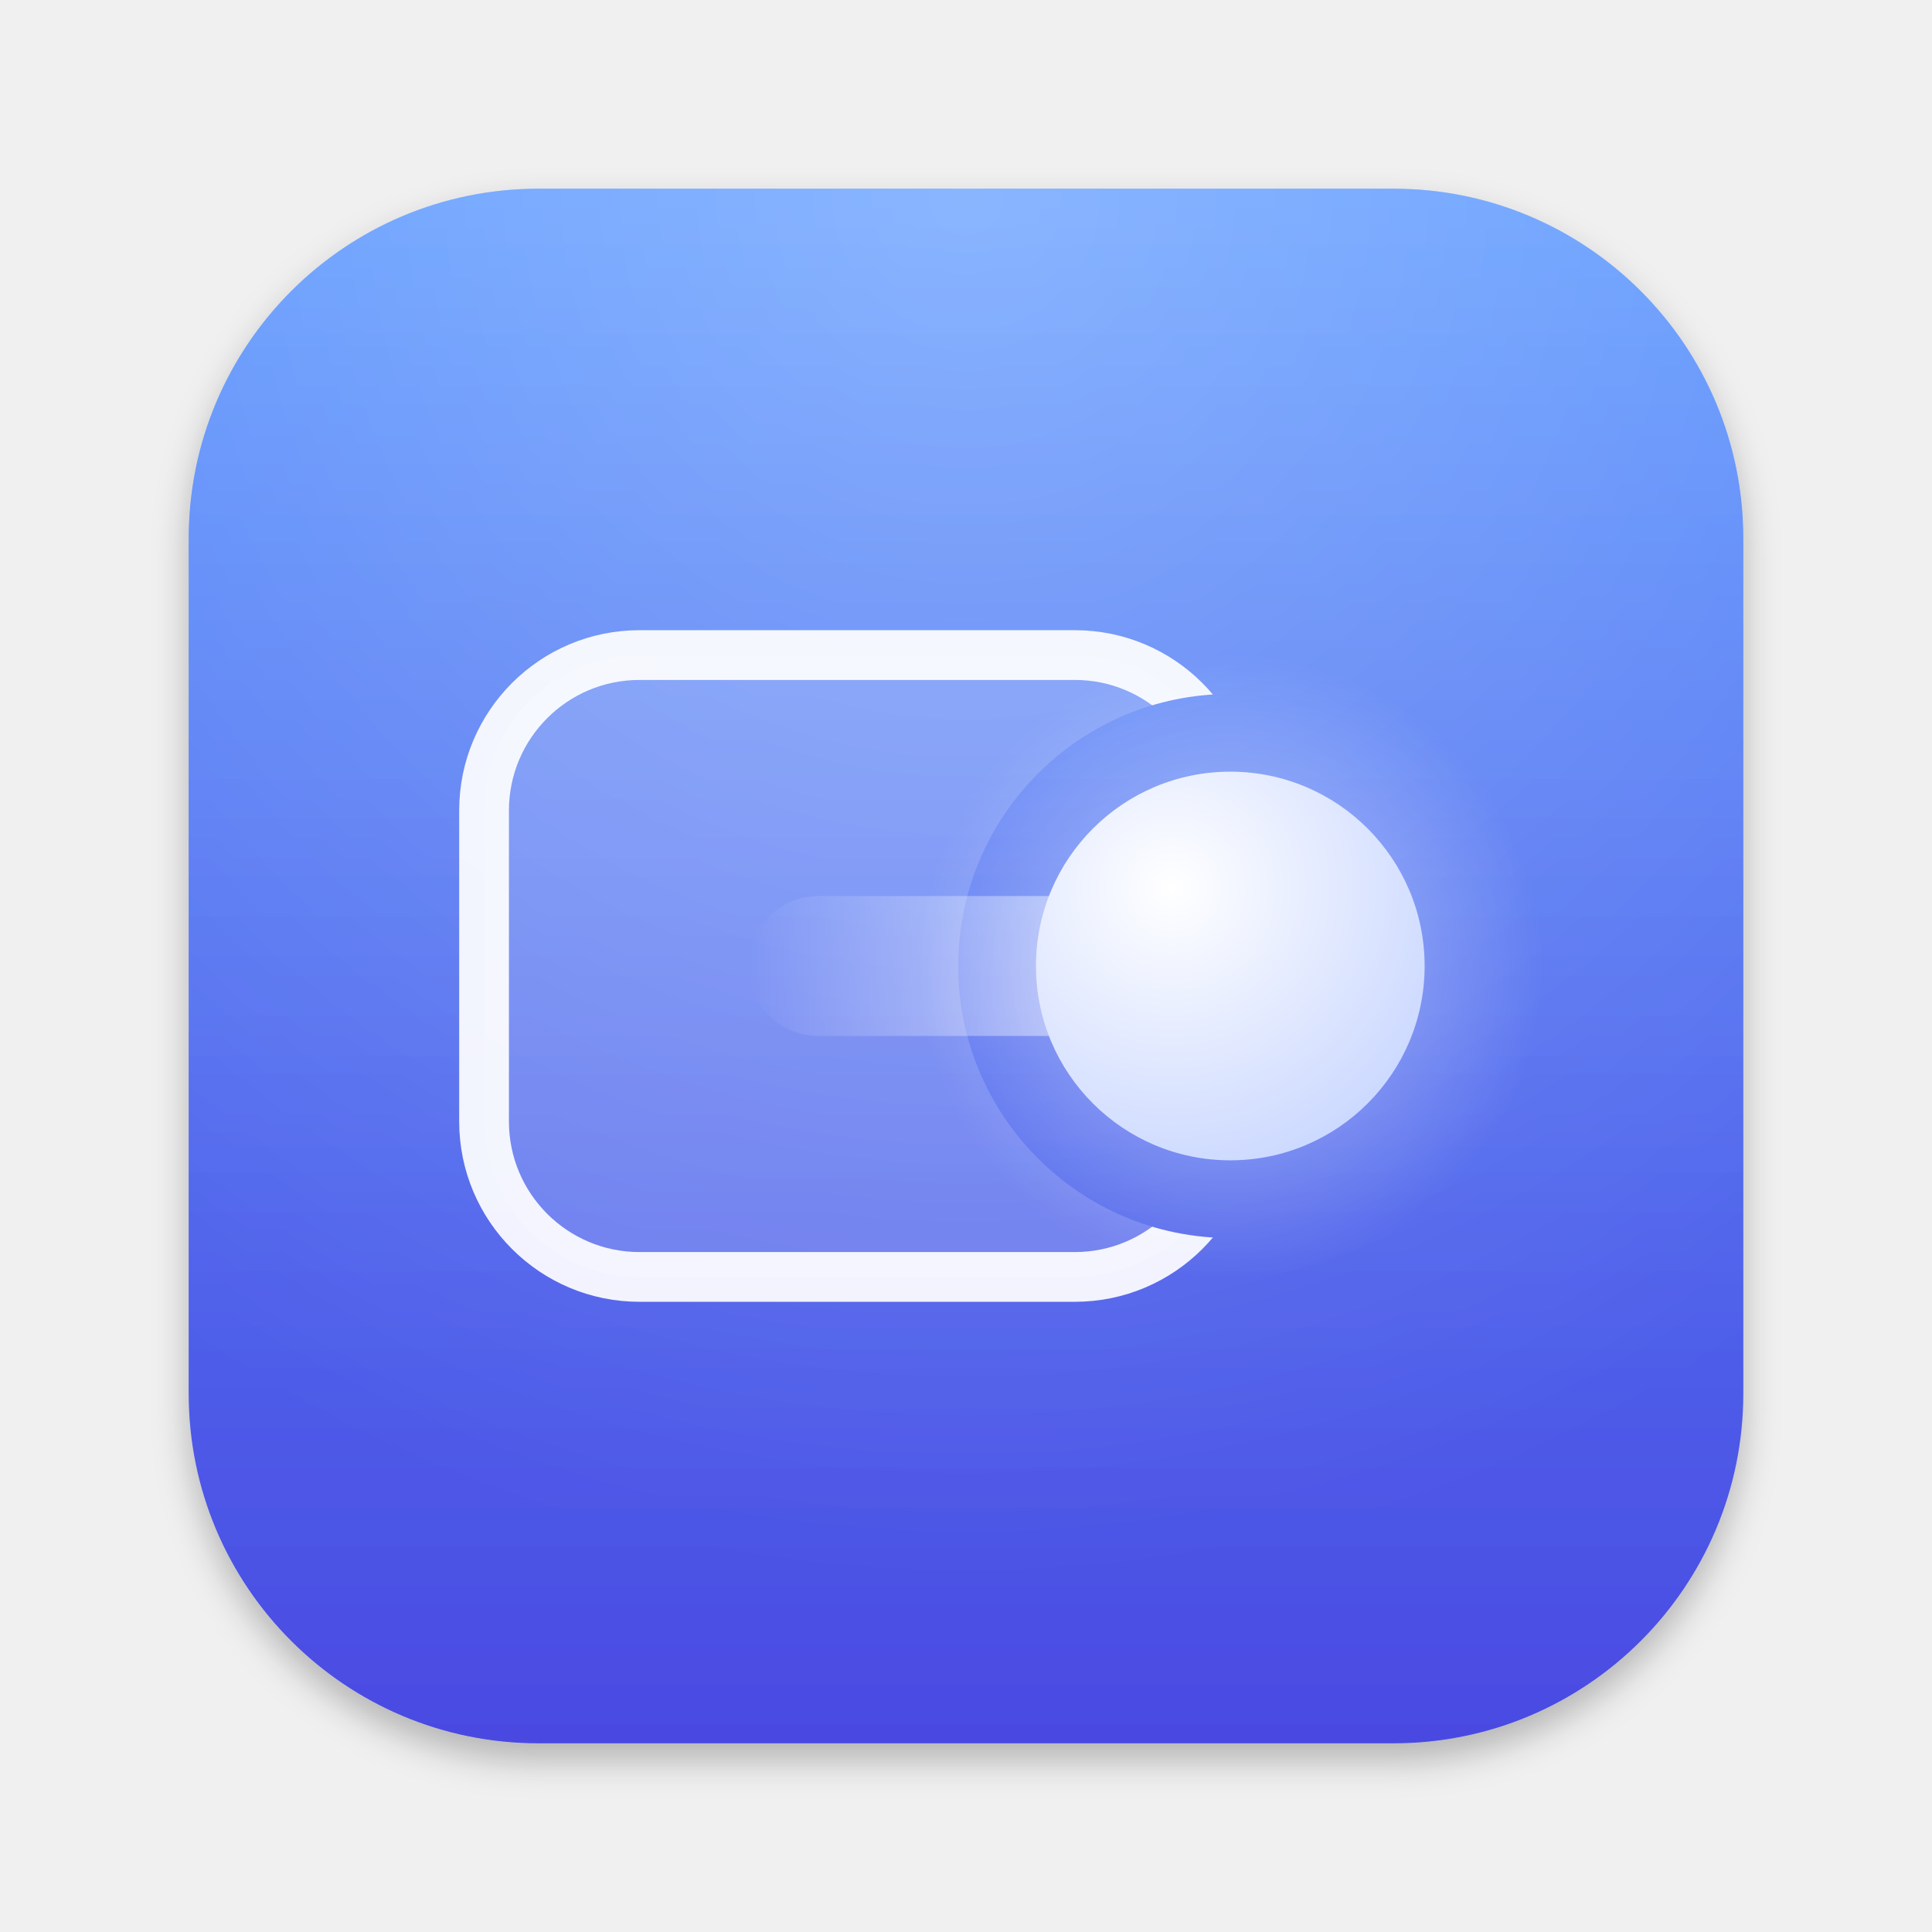
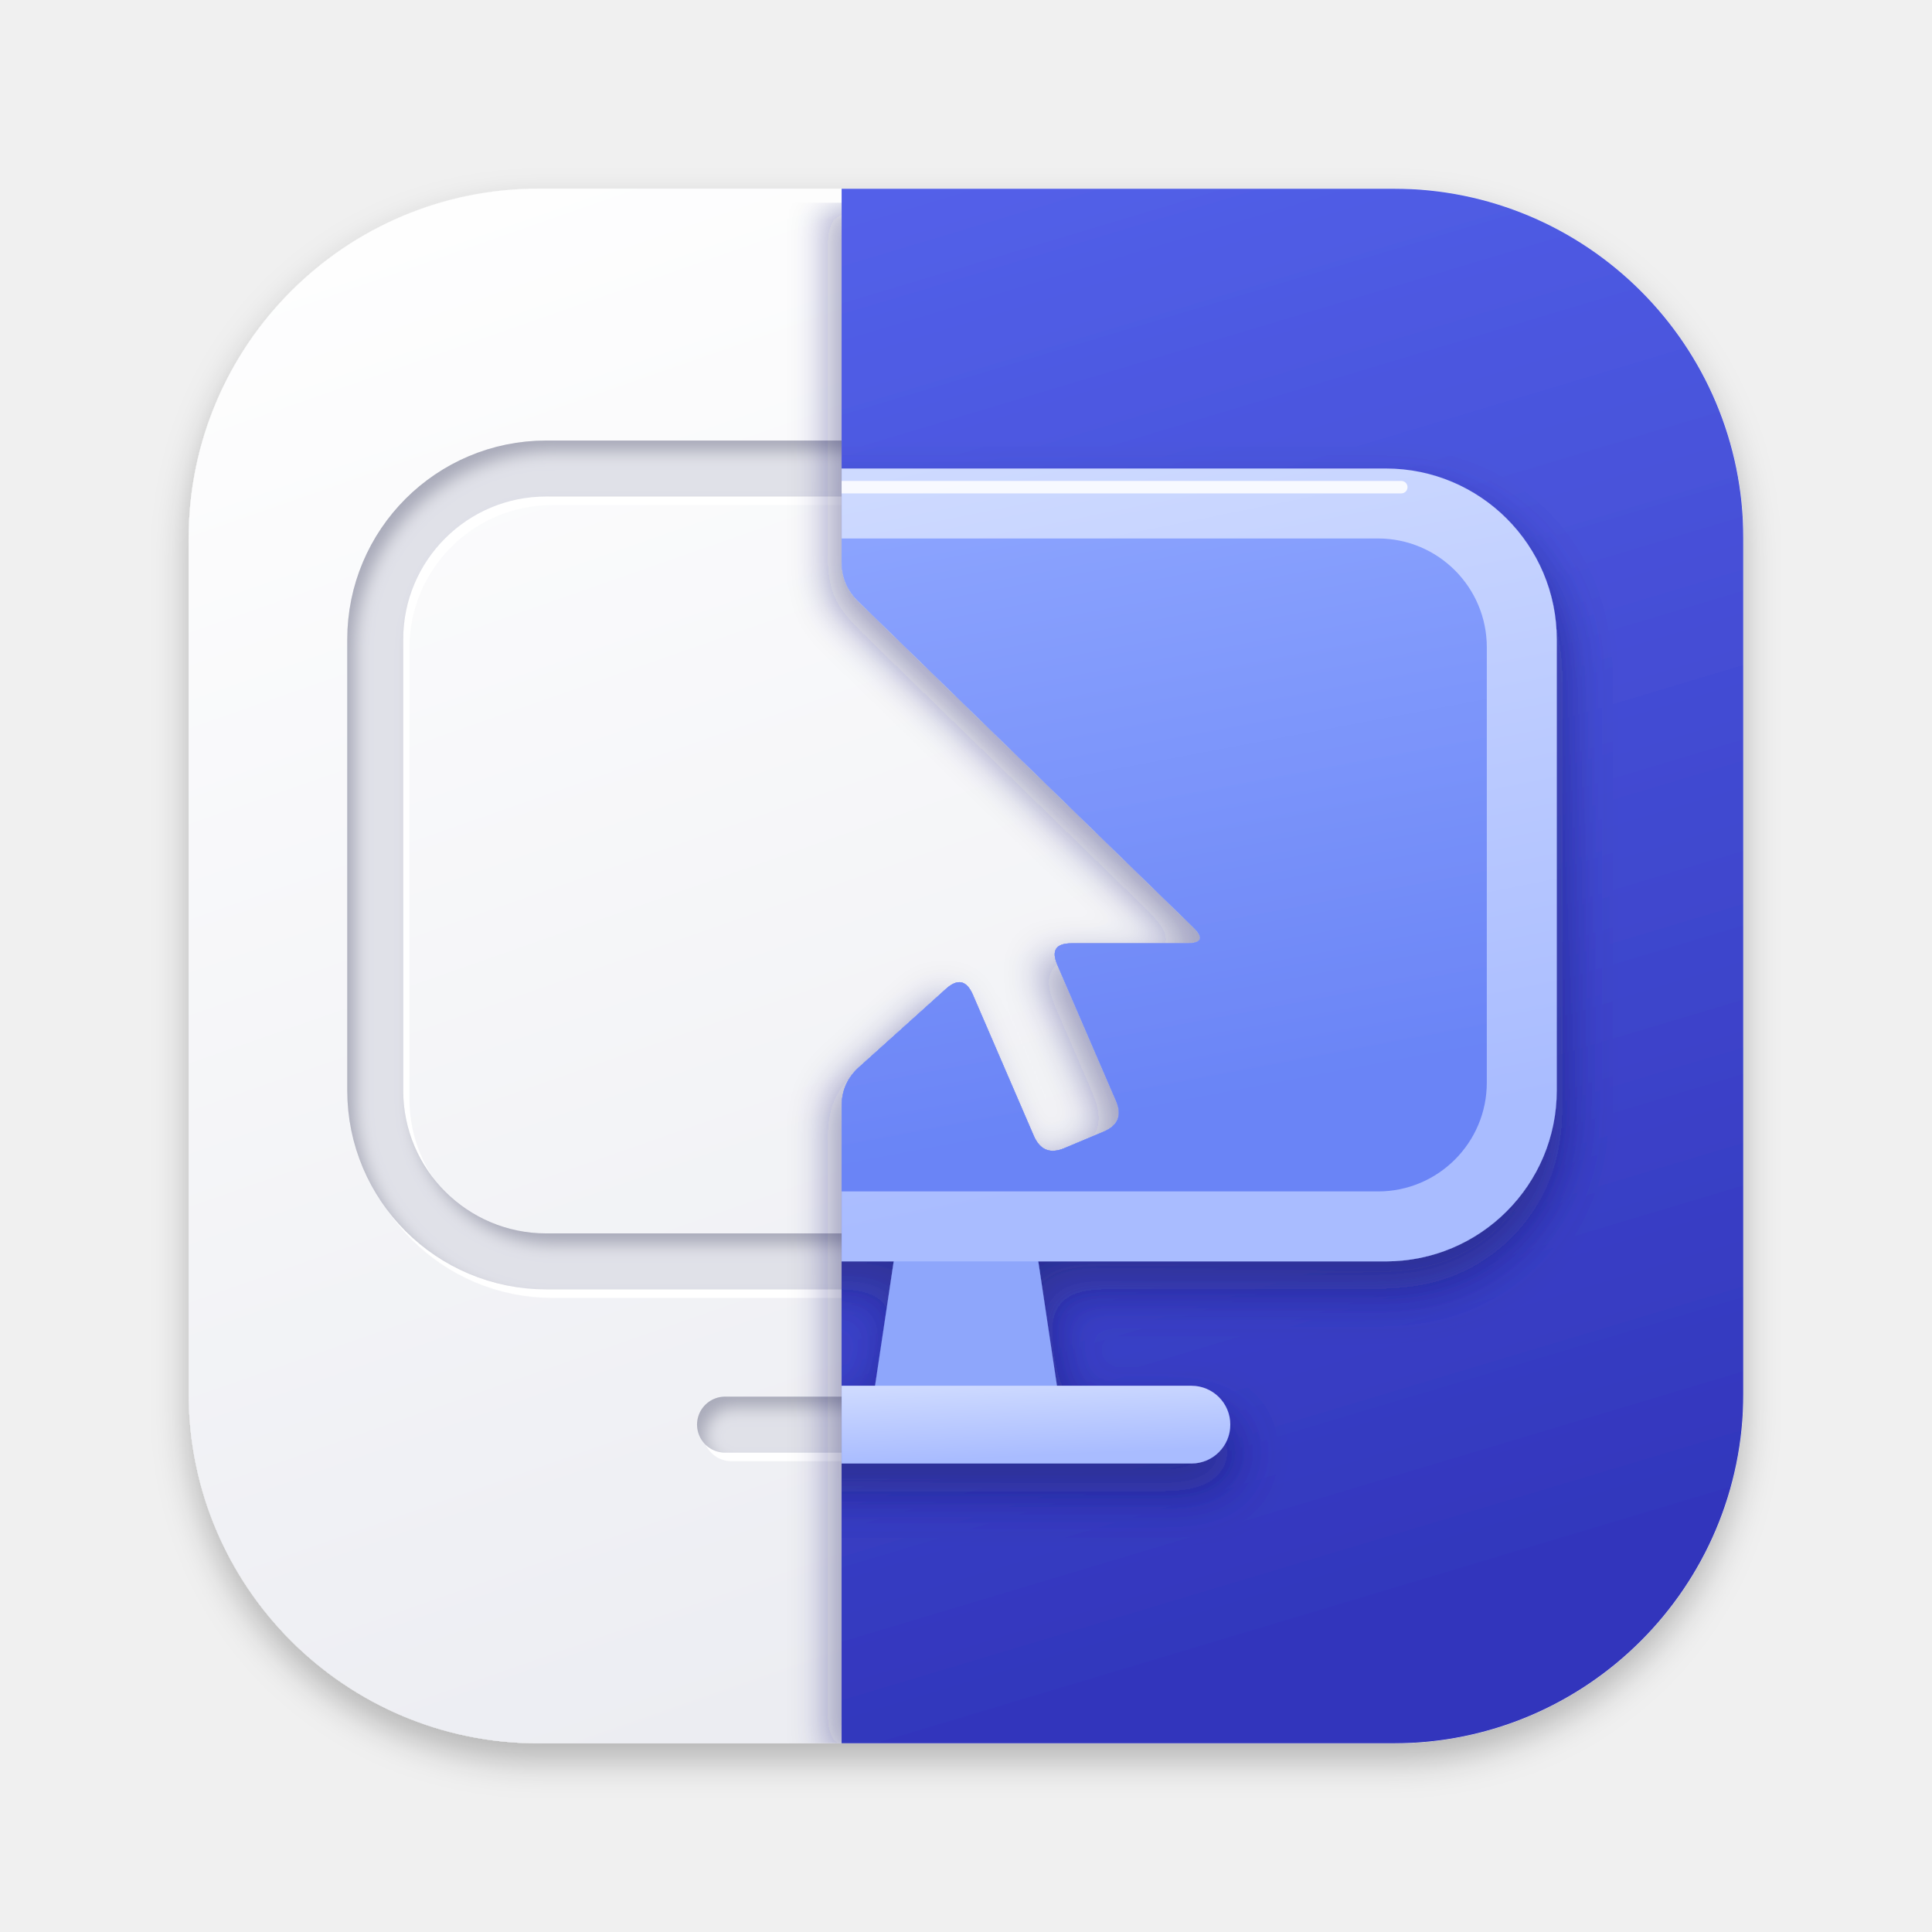
<svg xmlns="http://www.w3.org/2000/svg" viewBox="0 0 1024 1024">
  <defs>
-     <linearGradient id="bg" x1="0" y1="0" x2="0" y2="1">
-       <stop offset="0" stop-color="#5B98FF" />
-       <stop offset="1" stop-color="#4A4AE2" />
+     <linearGradient id="porcelain" x1="0" y1="0" x2="0.35" y2="1">
+       <stop offset="0" stop-color="#FFFFFF" />
+       <stop offset="1" stop-color="#ECEDF2" />
    </linearGradient>
-     <radialGradient id="hl" cx="0.5" cy="0" r="0.9">
-       <stop offset="0" stop-color="#FFFFFF" stop-opacity="0.28" />
-       <stop offset="1" stop-color="#FFFFFF" stop-opacity="0" />
-     </radialGradient>
-     <linearGradient id="tail" x1="0" y1="0" x2="1" y2="0">
-       <stop offset="0" stop-color="#FFFFFF" stop-opacity="0" />
-       <stop offset="1" stop-color="#FFFFFF" stop-opacity="0.7" />
+     <linearGradient id="ground" x1="0.2" y1="0" x2="0.5" y2="1">
+       <stop offset="0" stop-color="#5563EC" />
+       <stop offset="1" stop-color="#3236BC" />
    </linearGradient>
-     <radialGradient id="orb" cx="0.35" cy="0.3" r="0.75">
-       <stop offset="0" stop-color="#FFFFFF" />
-       <stop offset="1" stop-color="#CCD9FF" />
-     </radialGradient>
-     <radialGradient id="glow" cx="0.5" cy="0.5" r="0.5">
-       <stop offset="0" stop-color="#FFFFFF" stop-opacity="0.45" />
-       <stop offset="1" stop-color="#FFFFFF" stop-opacity="0" />
-     </radialGradient>
-     <mask id="gap" maskUnits="userSpaceOnUse" x="0" y="0" width="100" height="100">
-       <rect width="100" height="100" fill="#FFFFFF" />
-       <circle cx="67" cy="50" r="17.5" fill="#000000" />
-     </mask>
+     <linearGradient id="body" x1="0" y1="0" x2="0.3" y2="1">
+       <stop offset="0" stop-color="#D3DEFF" />
+       <stop offset="1" stop-color="#A9BCFF" />
+     </linearGradient>
+     <linearGradient id="screen" x1="0" y1="0" x2="0.3" y2="1">
+       <stop offset="0" stop-color="#8FA7FF" />
+       <stop offset="1" stop-color="#6A84F6" />
+     </linearGradient>
+     <clipPath id="shape">
+       <rect width="100" height="100" rx="22.5" />
+     </clipPath>
+     <clipPath id="left">
+       <path d="M 42 -1 L 42 24 Q 42 25.5 43.08 26.55 L 64.6 47.49 Q 65.68 48.54 64.18 48.54 L 56.78 48.54 Q 55.28 48.54 55.87 49.92 L 59.65 58.68 Q 60.24 60.06 58.86 60.65 L 56.34 61.71 Q 54.96 62.3 54.36 60.92 L 50.44 51.84 Q 49.84 50.46 48.72 51.46 L 43.12 56.5 Q 42 57.5 42 59 L 42 101 L -1 101 L -1 -1 Z" />
+     </clipPath>
+     <clipPath id="right">
+       <path d="M 42 -1 L 42 24 Q 42 25.5 43.08 26.55 L 64.6 47.49 Q 65.68 48.54 64.18 48.54 L 56.78 48.54 Q 55.28 48.54 55.87 49.92 L 59.65 58.68 Q 60.24 60.06 58.86 60.65 L 56.34 61.71 Q 54.96 62.3 54.36 60.92 L 50.44 51.84 Q 49.84 50.46 48.72 51.46 L 43.12 56.5 Q 42 57.5 42 59 L 42 101 L 101 101 L 101 -1 Z" />
+     </clipPath>
    <filter id="shadow" x="-10%" y="-10%" width="120%" height="125%">
      <feGaussianBlur in="SourceAlpha" stdDeviation="1.1" />
      <feOffset dy="1.1" result="blur" />
      <feFlood flood-color="#000000" flood-opacity="0.25" />
      <feComposite in2="blur" operator="in" />
      <feMerge>
        <feMergeNode />
        <feMergeNode in="SourceGraphic" />
      </feMerge>
    </filter>
+     <filter id="groove" filterUnits="userSpaceOnUse" x="0" y="0" width="100" height="100">
+       <feFlood flood-color="#70748F" flood-opacity="0.6" result="ink" />
+       <feComposite in="ink" in2="SourceAlpha" operator="out" result="outside" />
+       <feGaussianBlur in="outside" stdDeviation="0.5" result="outside-blur" />
+       <feOffset in="outside-blur" dx="0.55" dy="0.75" result="outside-shift" />
+       <feComposite in="outside-shift" in2="SourceAlpha" operator="in" result="inner" />
+       <feFlood flood-color="#FFFFFF" result="light" />
+       <feComposite in="light" in2="SourceAlpha" operator="in" result="light-shape" />
+       <feOffset in="light-shape" dx="0.4" dy="0.55" result="light-shift" />
+       <feComposite in="light-shift" in2="SourceAlpha" operator="out" result="lip" />
+       <feMerge>
+         <feMergeNode in="lip" />
+         <feMergeNode in="SourceGraphic" />
+         <feMergeNode in="inner" />
+       </feMerge>
+     </filter>
+     <filter id="lift" filterUnits="userSpaceOnUse" x="0" y="0" width="100" height="100">
+       <feDropShadow dx="-0.9" dy="0.9" stdDeviation="1.2" flood-color="#1D1F6B" flood-opacity="0.38" />
+     </filter>
+     <filter id="raise" filterUnits="userSpaceOnUse" x="0" y="0" width="100" height="100">
+       <feDropShadow dx="0.4" dy="1.8" stdDeviation="1.6" flood-color="#14165A" flood-opacity="0.45" />
+     </filter>
  </defs>
  <g transform="translate(100 100) scale(8.24)">
-     <rect width="100" height="100" rx="22.5" fill="url(#bg)" filter="url(#shadow)" />
-     <rect width="100" height="100" rx="22.5" fill="url(#hl)" />
-     <rect x="19" y="30" width="48" height="40" rx="10" fill="#FFFFFF" fill-opacity="0.16" stroke="#FFFFFF" stroke-opacity="0.92" stroke-width="3.2" mask="url(#gap)" />
-     <rect x="36" y="45.5" width="31" height="9" rx="4.5" fill="url(#tail)" />
-     <circle cx="67" cy="50" r="20" fill="url(#glow)" />
-     <circle cx="67" cy="50" r="12.5" fill="url(#orb)" />
+     <rect width="100" height="100" rx="22.5" fill="url(#porcelain)" filter="url(#shadow)" />
+     <g clip-path="url(#shape)">
+       <g clip-path="url(#left)">
+         <g filter="url(#groove)" fill="none" stroke="#E0E1E8" stroke-width="3.6" stroke-linecap="round" stroke-linejoin="round">
+           <rect x="12" y="18" width="76" height="51" rx="11" />
+           <path d="M 34.5 79.5 L 65.5 79.5" />
+         </g>
+       </g>
+       <g filter="url(#lift)">
+         <g clip-path="url(#right)">
+           <rect width="100" height="100" fill="url(#ground)" />
+           <g filter="url(#raise)">
+             <path d="M 45.5 68 L 54.5 68 L 56 78 L 44 78 Z" fill="#8EA6FB" />
+             <rect x="33" y="77" width="34" height="5" rx="2.5" fill="url(#body)" />
+             <rect x="12" y="18" width="76" height="51" rx="11" fill="url(#body)" />
+           </g>
+           <rect x="16.5" y="22.5" width="67" height="42" rx="7" fill="url(#screen)" />
+           <path d="M 22 19.2 L 78 19.2" stroke="#FFFFFF" stroke-opacity="0.85" stroke-width="0.8" stroke-linecap="round" />
+         </g>
+       </g>
+     </g>
  </g>
</svg>
